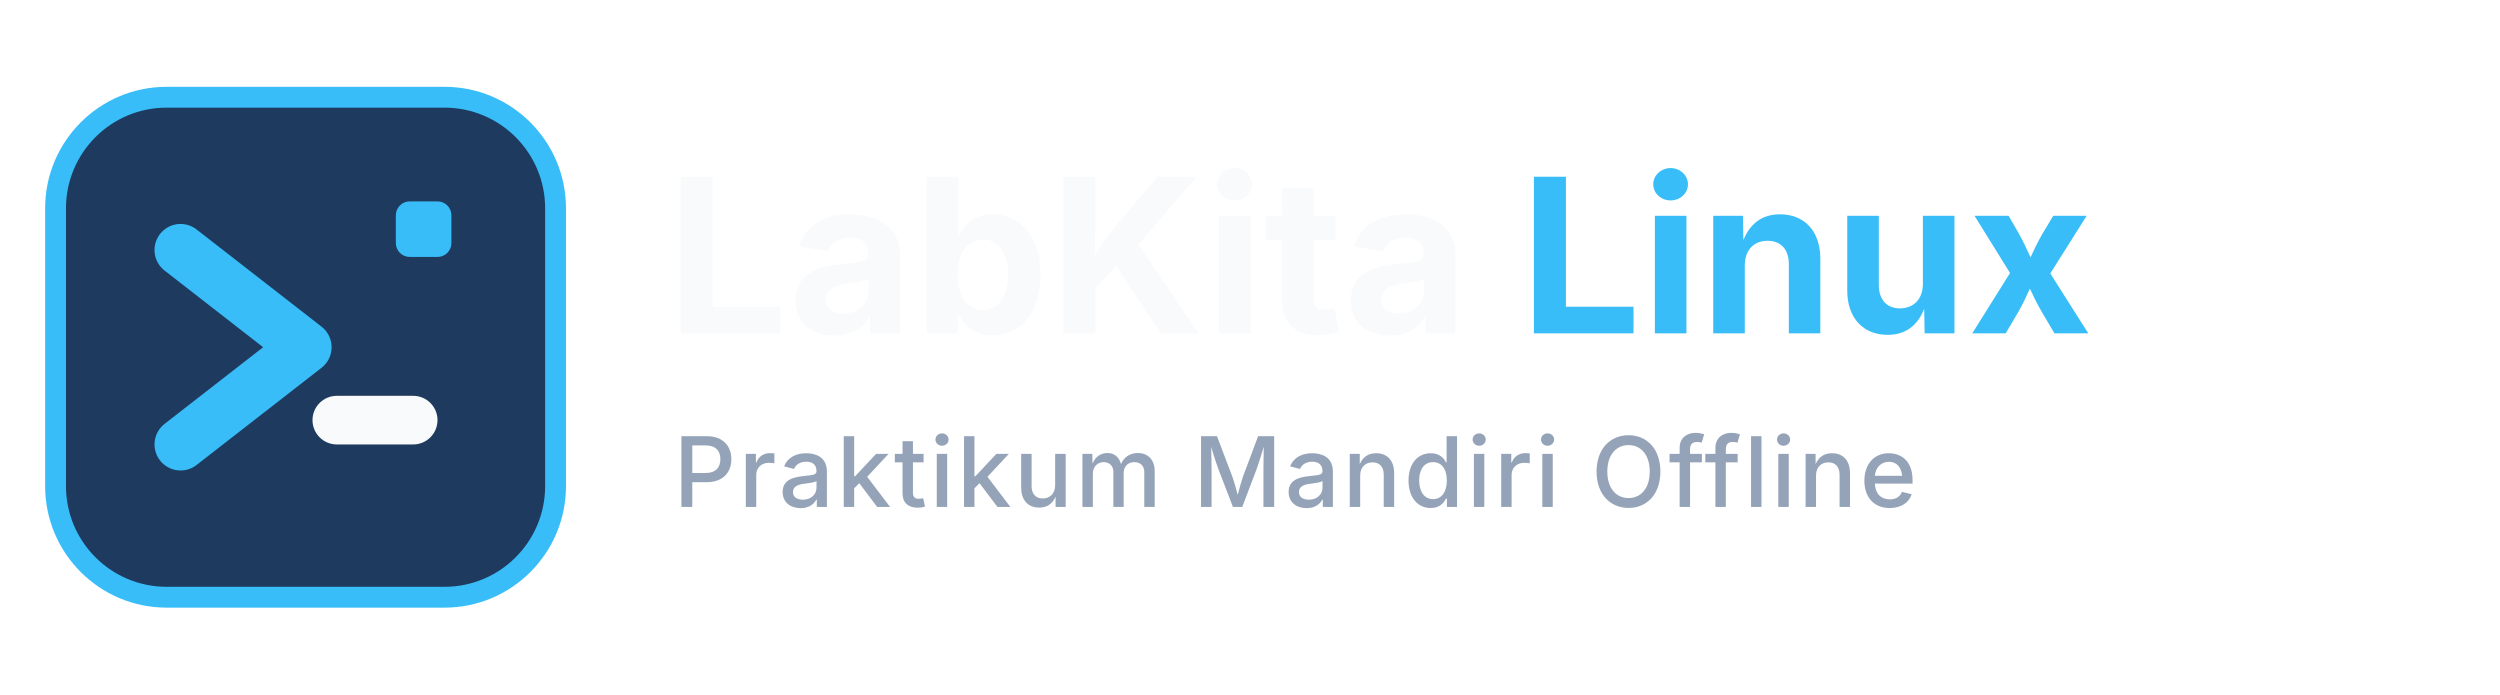
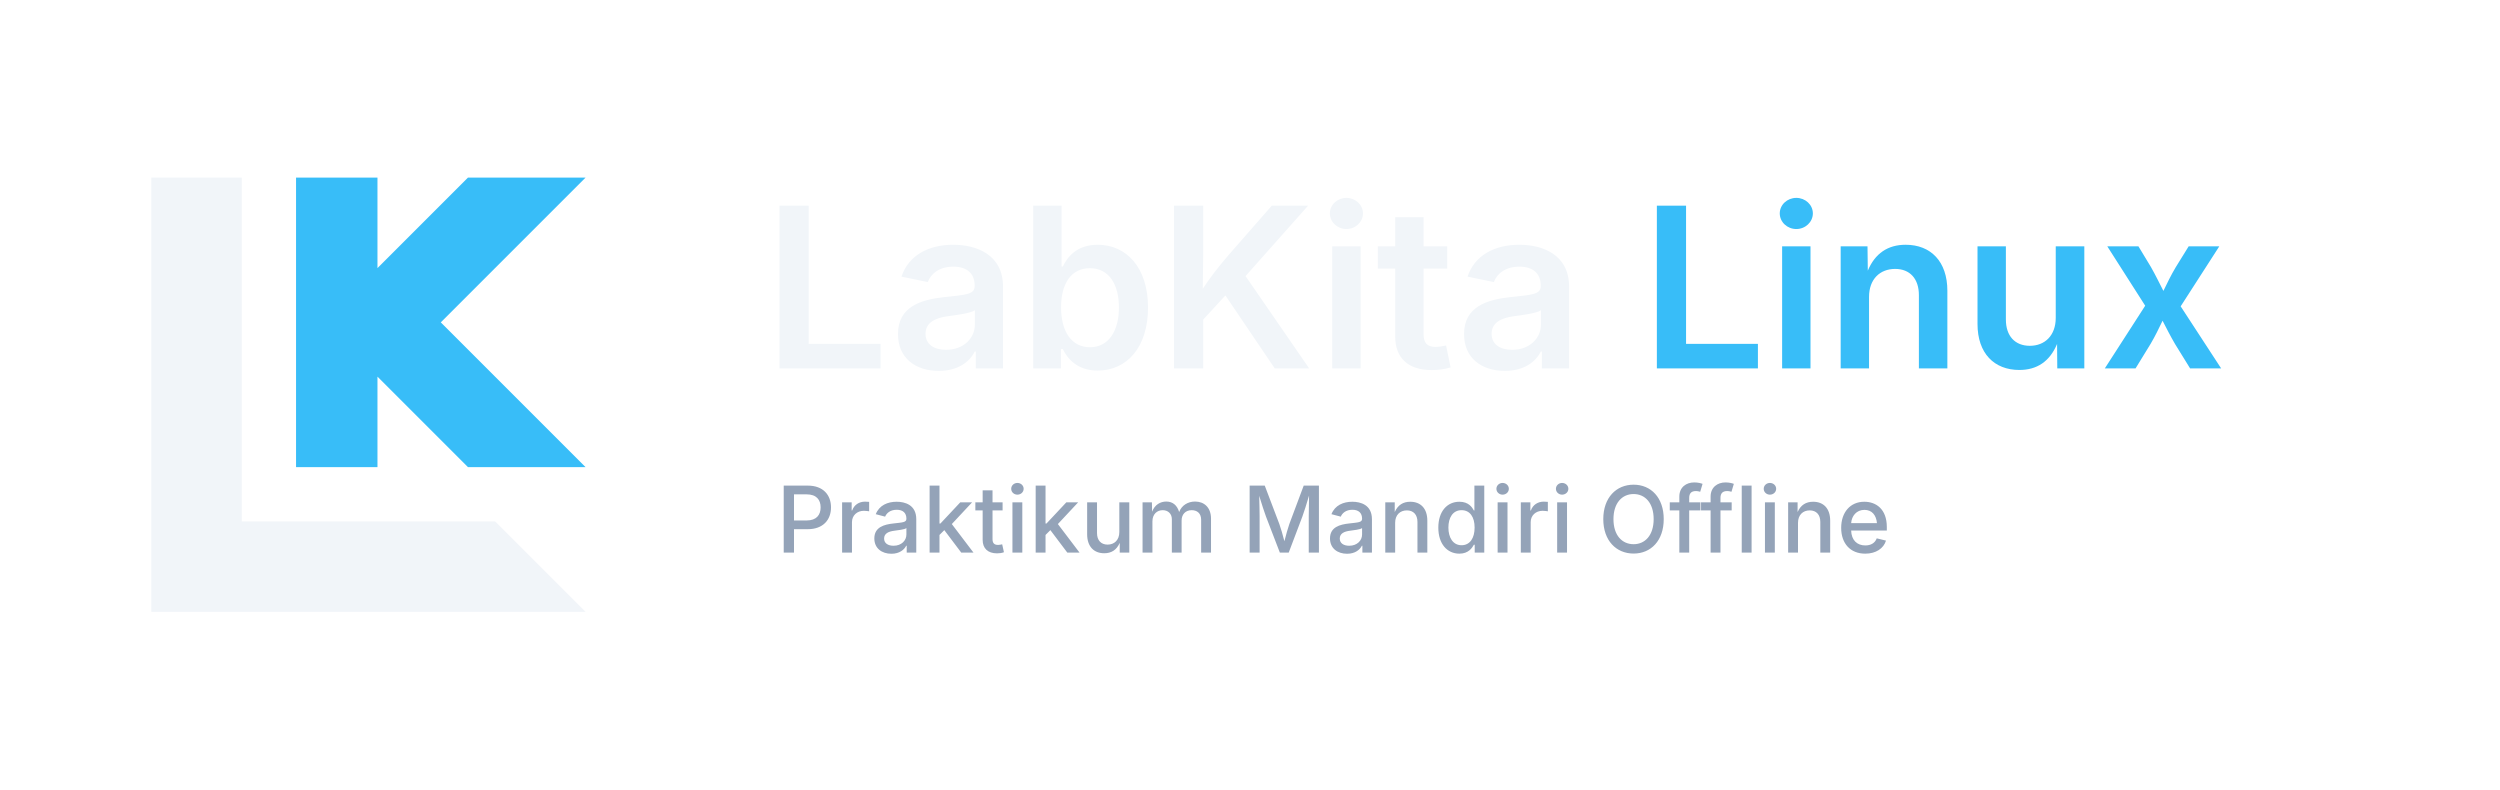
- <svg xmlns="http://www.w3.org/2000/svg" viewBox="0 0 360 100" width="360" height="100" role="img" aria-label="LabKita Linux">
-   <rect x="8" y="14" width="72" height="72" rx="16" fill="#1E3A5F" stroke="#38BDF8" stroke-width="3" />
-   <path d="M26 36 L44 50 L26 64" fill="none" stroke="#38BDF8" stroke-width="7.5" stroke-linecap="round" stroke-linejoin="round" />
-   <rect x="45" y="57" width="18" height="7" rx="3.5" fill="#F8FAFC" />
-   <rect x="57" y="29" width="8" height="8" rx="2" fill="#38BDF8" />
-   <text x="96" y="48" font-family="Inter, Ubuntu, Segoe UI, Arial, sans-serif" font-size="31" font-weight="700" fill="#F8FAFC">LabKita <tspan fill="#38BDF8">Linux</tspan>
-   </text>
-   <text x="97" y="73" font-family="Inter, Ubuntu, Segoe UI, Arial, sans-serif" font-size="14" font-weight="500" letter-spacing="0.4" fill="#94A3B8">Praktikum Mandiri Offline</text>
+ <svg xmlns="http://www.w3.org/2000/svg" viewBox="0 0 380 120" width="380" height="120" role="img" aria-labelledby="title-wm-dark">
+   <g id="symbol" transform="translate(12, 16) scale(0.34375)">
+     <path fill="#F1F5F9" d="M 32 32 H 72 V 184 H 184 L 224 224 H 32 Z" />
+     <path fill="#38BDF8" d="M 96 32 H 132 V 72 L 172 32 H 224 L 160 96 L 224 160 H 172 L 132 120 V 160 H 96 Z" />
+   </g>
+   <g id="wordmark" font-family="Inter, Ubuntu, system-ui, -apple-system, sans-serif">
+     <text x="116" y="56" font-size="34" font-weight="600" fill="#F1F5F9">LabKita <tspan fill="#38BDF8">Linux</tspan>
+     </text>
+     <text x="118" y="84" font-size="14" font-weight="500" fill="#94A3B8">Praktikum Mandiri Offline</text>
+   </g>
</svg>
